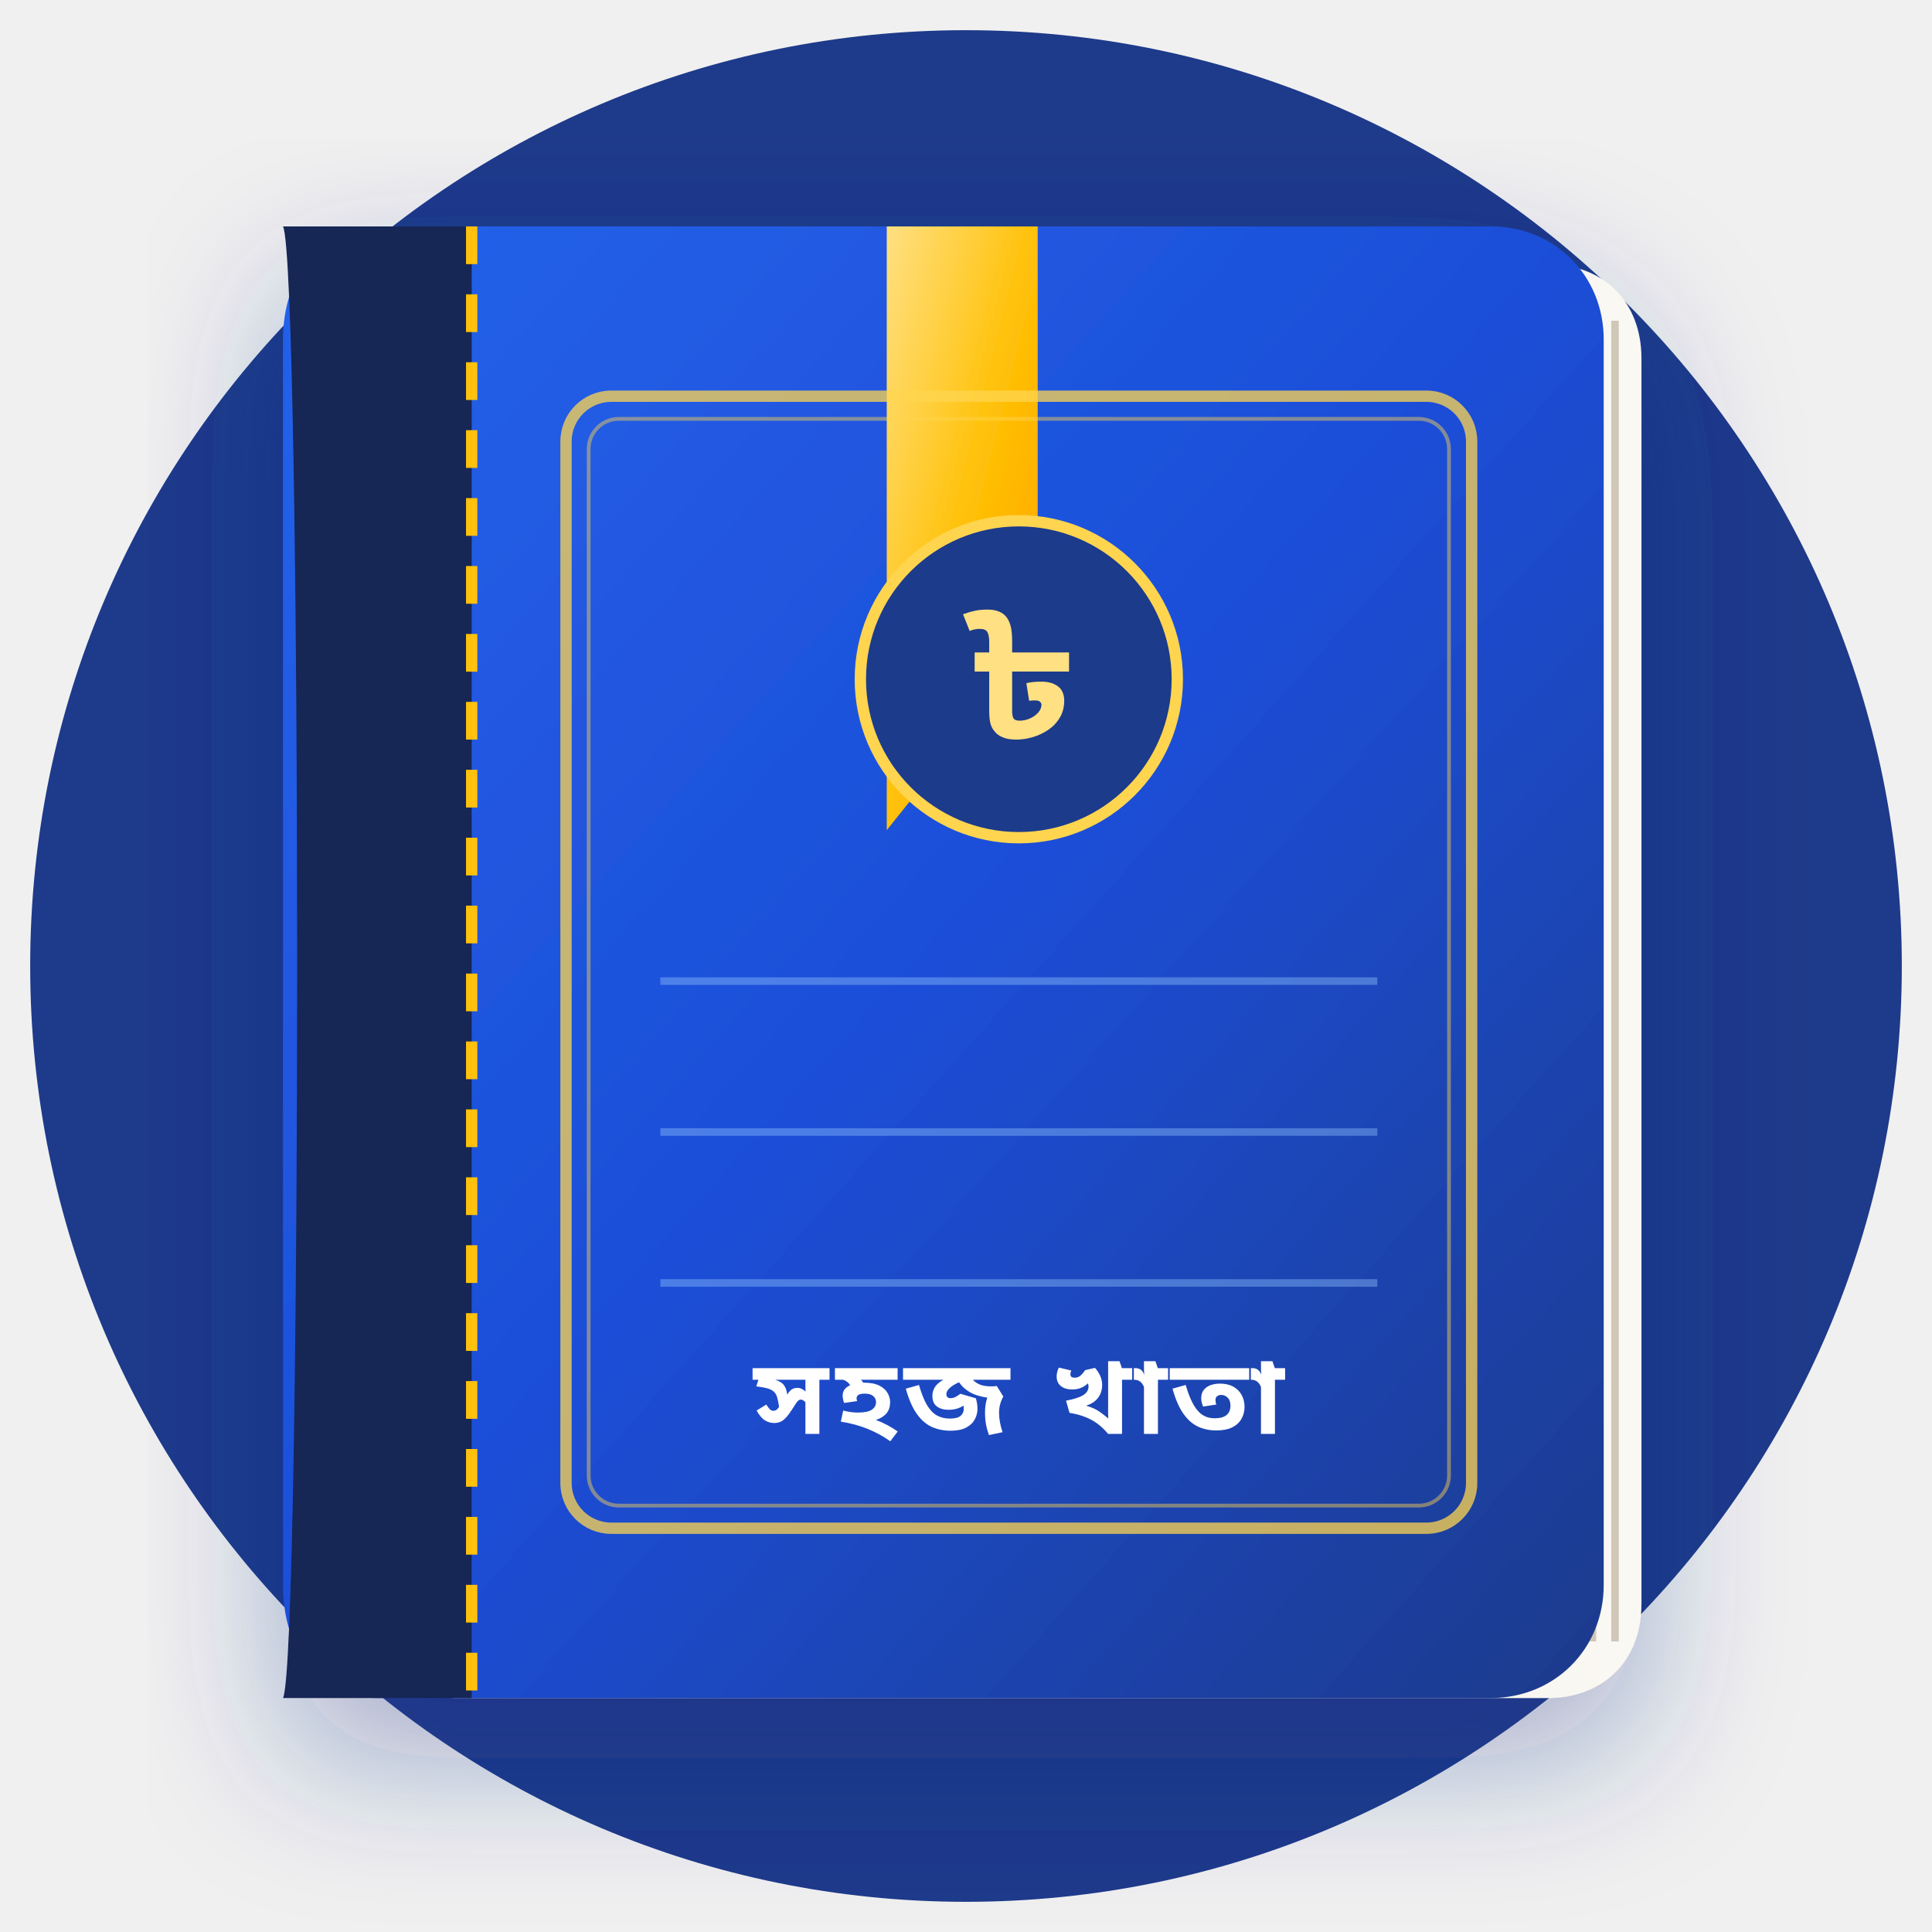
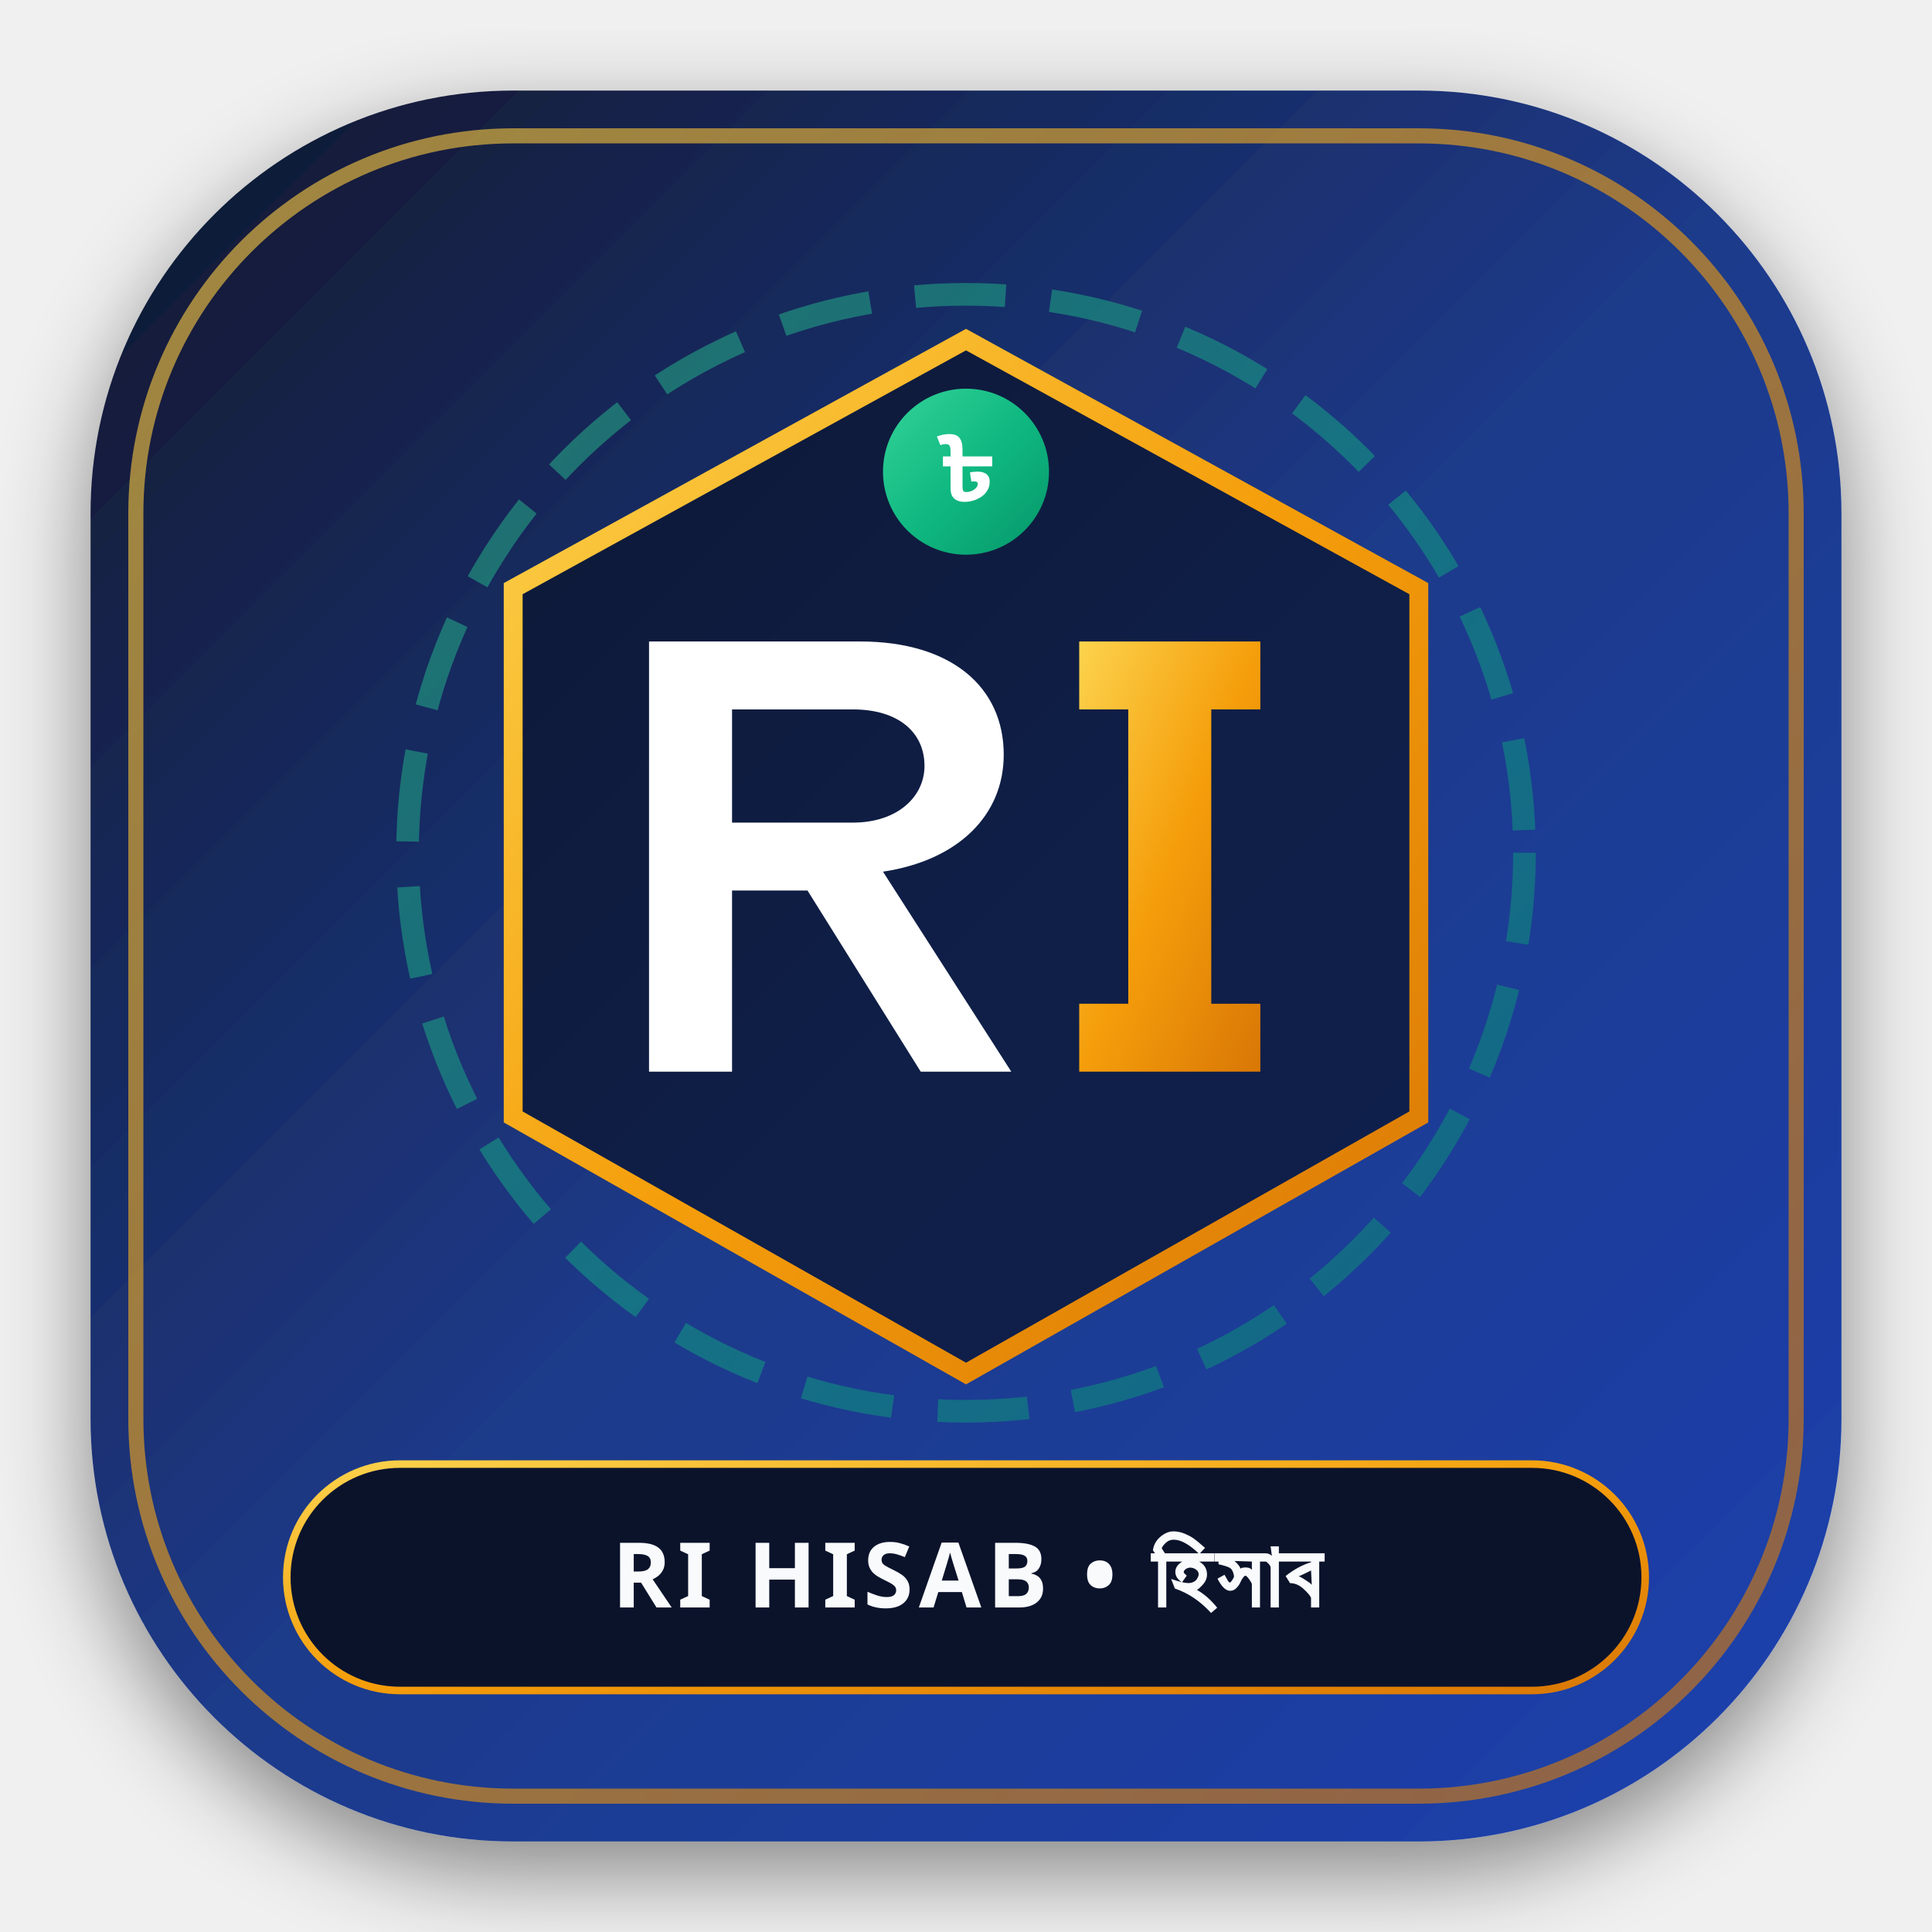
<svg xmlns="http://www.w3.org/2000/svg" viewBox="0 0 512 512" width="100%" height="100%">
  <defs>
-     <linearGradient id="khataCover" x1="0%" y1="0%" x2="100%" y2="100%">
-       <stop offset="0%" stop-color="#2563EB" />
-       <stop offset="50%" stop-color="#1D4ED8" />
-       <stop offset="100%" stop-color="#1E3A8A" />
+     <linearGradient id="bgGrad" x1="0%" y1="0%" x2="100%" y2="100%">
+       <stop offset="0%" stop-color="#0F172A" />
+       <stop offset="50%" stop-color="#1E3A8A" />
+       <stop offset="100%" stop-color="#1E40AF" />
    </linearGradient>
-     <linearGradient id="goldRibbon" x1="0%" y1="0%" x2="100%" y2="100%">
-       <stop offset="0%" stop-color="#FFE082" />
-       <stop offset="50%" stop-color="#FFC107" />
-       <stop offset="100%" stop-color="#FFA000" />
+     <linearGradient id="goldGrad" x1="0%" y1="0%" x2="100%" y2="100%">
+       <stop offset="0%" stop-color="#FCD34D" />
+       <stop offset="50%" stop-color="#F59E0B" />
+       <stop offset="100%" stop-color="#D97706" />
    </linearGradient>
-     <linearGradient id="pageGrad" x1="0%" y1="0%" x2="100%" y2="0%">
-       <stop offset="0%" stop-color="#EDE8DC" />
-       <stop offset="100%" stop-color="#FAF8F3" />
+     <linearGradient id="emeraldGrad" x1="0%" y1="0%" x2="100%" y2="100%">
+       <stop offset="0%" stop-color="#34D399" />
+       <stop offset="50%" stop-color="#10B981" />
+       <stop offset="100%" stop-color="#059669" />
    </linearGradient>
-     <filter id="bookShadow" x="-10%" y="-10%" width="130%" height="130%">
-       <feDropShadow dx="0" dy="16" stdDeviation="20" flood-color="#1E3A8A" flood-opacity="0.35" />
+     <filter id="glow" x="-20%" y="-20%" width="140%" height="140%">
+       <feDropShadow dx="0" dy="8" stdDeviation="12" flood-color="#000000" flood-opacity="0.45" />
    </filter>
  </defs>
-   <circle cx="256" cy="256" r="248" fill="#1E3A8A" />
-   <g filter="url(#bookShadow)">
-     <path d="M 120 70 L 410 70 C 425 70, 435 80, 435 95 L 435 425 C 435 440, 425 450, 410 450 L 120 450 Z" fill="url(#pageGrad)" />
-     <line x1="428" y1="85" x2="428" y2="435" stroke="#D1C7B7" stroke-width="2" />
-     <line x1="422" y1="85" x2="422" y2="435" stroke="#D1C7B7" stroke-width="2" />
-     <path d="M 100 60 L 395 60 C 412 60, 425 73, 425 90 L 425 420 C 425 437, 412 450, 395 450 L 100 450 C 85 450, 75 438, 75 420 L 75 90 C 75 73, 85 60, 100 60 Z" fill="url(#khataCover)" />
-     <path d="M 75 60 L 125 60 L 125 450 L 75 450 C 80 440, 80 70, 75 60 Z" fill="#172554" />
-     <line x1="125" y1="60" x2="125" y2="450" stroke="#FFC107" stroke-width="3" stroke-dasharray="10 8" />
-     <path d="M 235 60 L 235 220 L 255 195 L 275 220 L 275 60 Z" fill="url(#goldRibbon)" />
-     <rect x="150" y="105" width="240" height="300" rx="12" fill="none" stroke="#FFD54F" stroke-width="3" stroke-opacity="0.75" />
-     <rect x="156" y="111" width="228" height="288" rx="8" fill="none" stroke="#FFD54F" stroke-width="1" stroke-opacity="0.45" />
-     <line x1="175" y1="260" x2="365" y2="260" stroke="#93C5FD" stroke-width="2" stroke-opacity="0.4" />
-     <line x1="175" y1="300" x2="365" y2="300" stroke="#93C5FD" stroke-width="2" stroke-opacity="0.4" />
-     <line x1="175" y1="340" x2="365" y2="340" stroke="#93C5FD" stroke-width="2" stroke-opacity="0.4" />
-     <circle cx="270" cy="180" r="42" fill="#1E3A8A" stroke="#FFD54F" stroke-width="3" />
-     <text x="270" y="196" font-family="'Hind Siliguri', 'Noto Sans Bengali', Arial, sans-serif" font-size="46" font-weight="bold" fill="#FFE082" text-anchor="middle">৳</text>
-     <text x="270" y="380" font-family="'Hind Siliguri', 'Noto Sans Bengali', Arial, sans-serif" font-size="28" font-weight="800" fill="#FFFFFF" text-anchor="middle" letter-spacing="2">সহজ খাতা</text>
-   </g>
+   <rect x="24" y="24" width="464" height="464" rx="112" fill="url(#bgGrad)" filter="url(#glow)" />
+   <rect x="36" y="36" width="440" height="440" rx="100" fill="none" stroke="url(#goldGrad)" stroke-width="4" stroke-opacity="0.6" />
+   <circle cx="256" cy="226" r="148" fill="none" stroke="url(#emeraldGrad)" stroke-width="6" stroke-dasharray="24 12" stroke-opacity="0.45" />
+   <path d="M 256 90 L 376 156 L 376 296 L 256 364 L 136 296 L 136 156 Z" fill="#0B132B" fill-opacity="0.7" stroke="url(#goldGrad)" stroke-width="5" />
+   <path d="M 172 170 L 228 170 C 252 170 266 182 266 200 C 266 216 254 228 234 231 L 268 284 L 244 284 L 214 236 L 194 236 L 194 284 L 172 284 Z M 194 188 L 194 218 L 226 218 C 238 218 245 211 245 203 C 245 194 238 188 226 188 Z" fill="#FFFFFF" />
+   <path d="M 286 170 L 334 170 L 334 188 L 321 188 L 321 266 L 334 266 L 334 284 L 286 284 L 286 266 L 299 266 L 299 188 L 286 188 Z" fill="url(#goldGrad)" />
+   <circle cx="256" cy="125" r="22" fill="url(#emeraldGrad)" />
+   <text x="256" y="133" font-family="'Hind Siliguri', 'Noto Sans Bengali', Arial, sans-serif" font-size="24" font-weight="900" fill="#FFFFFF" text-anchor="middle">৳</text>
+   <rect x="76" y="388" width="360" height="60" rx="30" fill="#0B132B" stroke="url(#goldGrad)" stroke-width="2" />
+   <text x="256" y="426" font-family="'Hind Siliguri', 'Anek Bangla', sans-serif" font-size="24" font-weight="800" fill="#F8FAFC" text-anchor="middle" letter-spacing="1.5">RI HISAB • হিসাব</text>
</svg>
